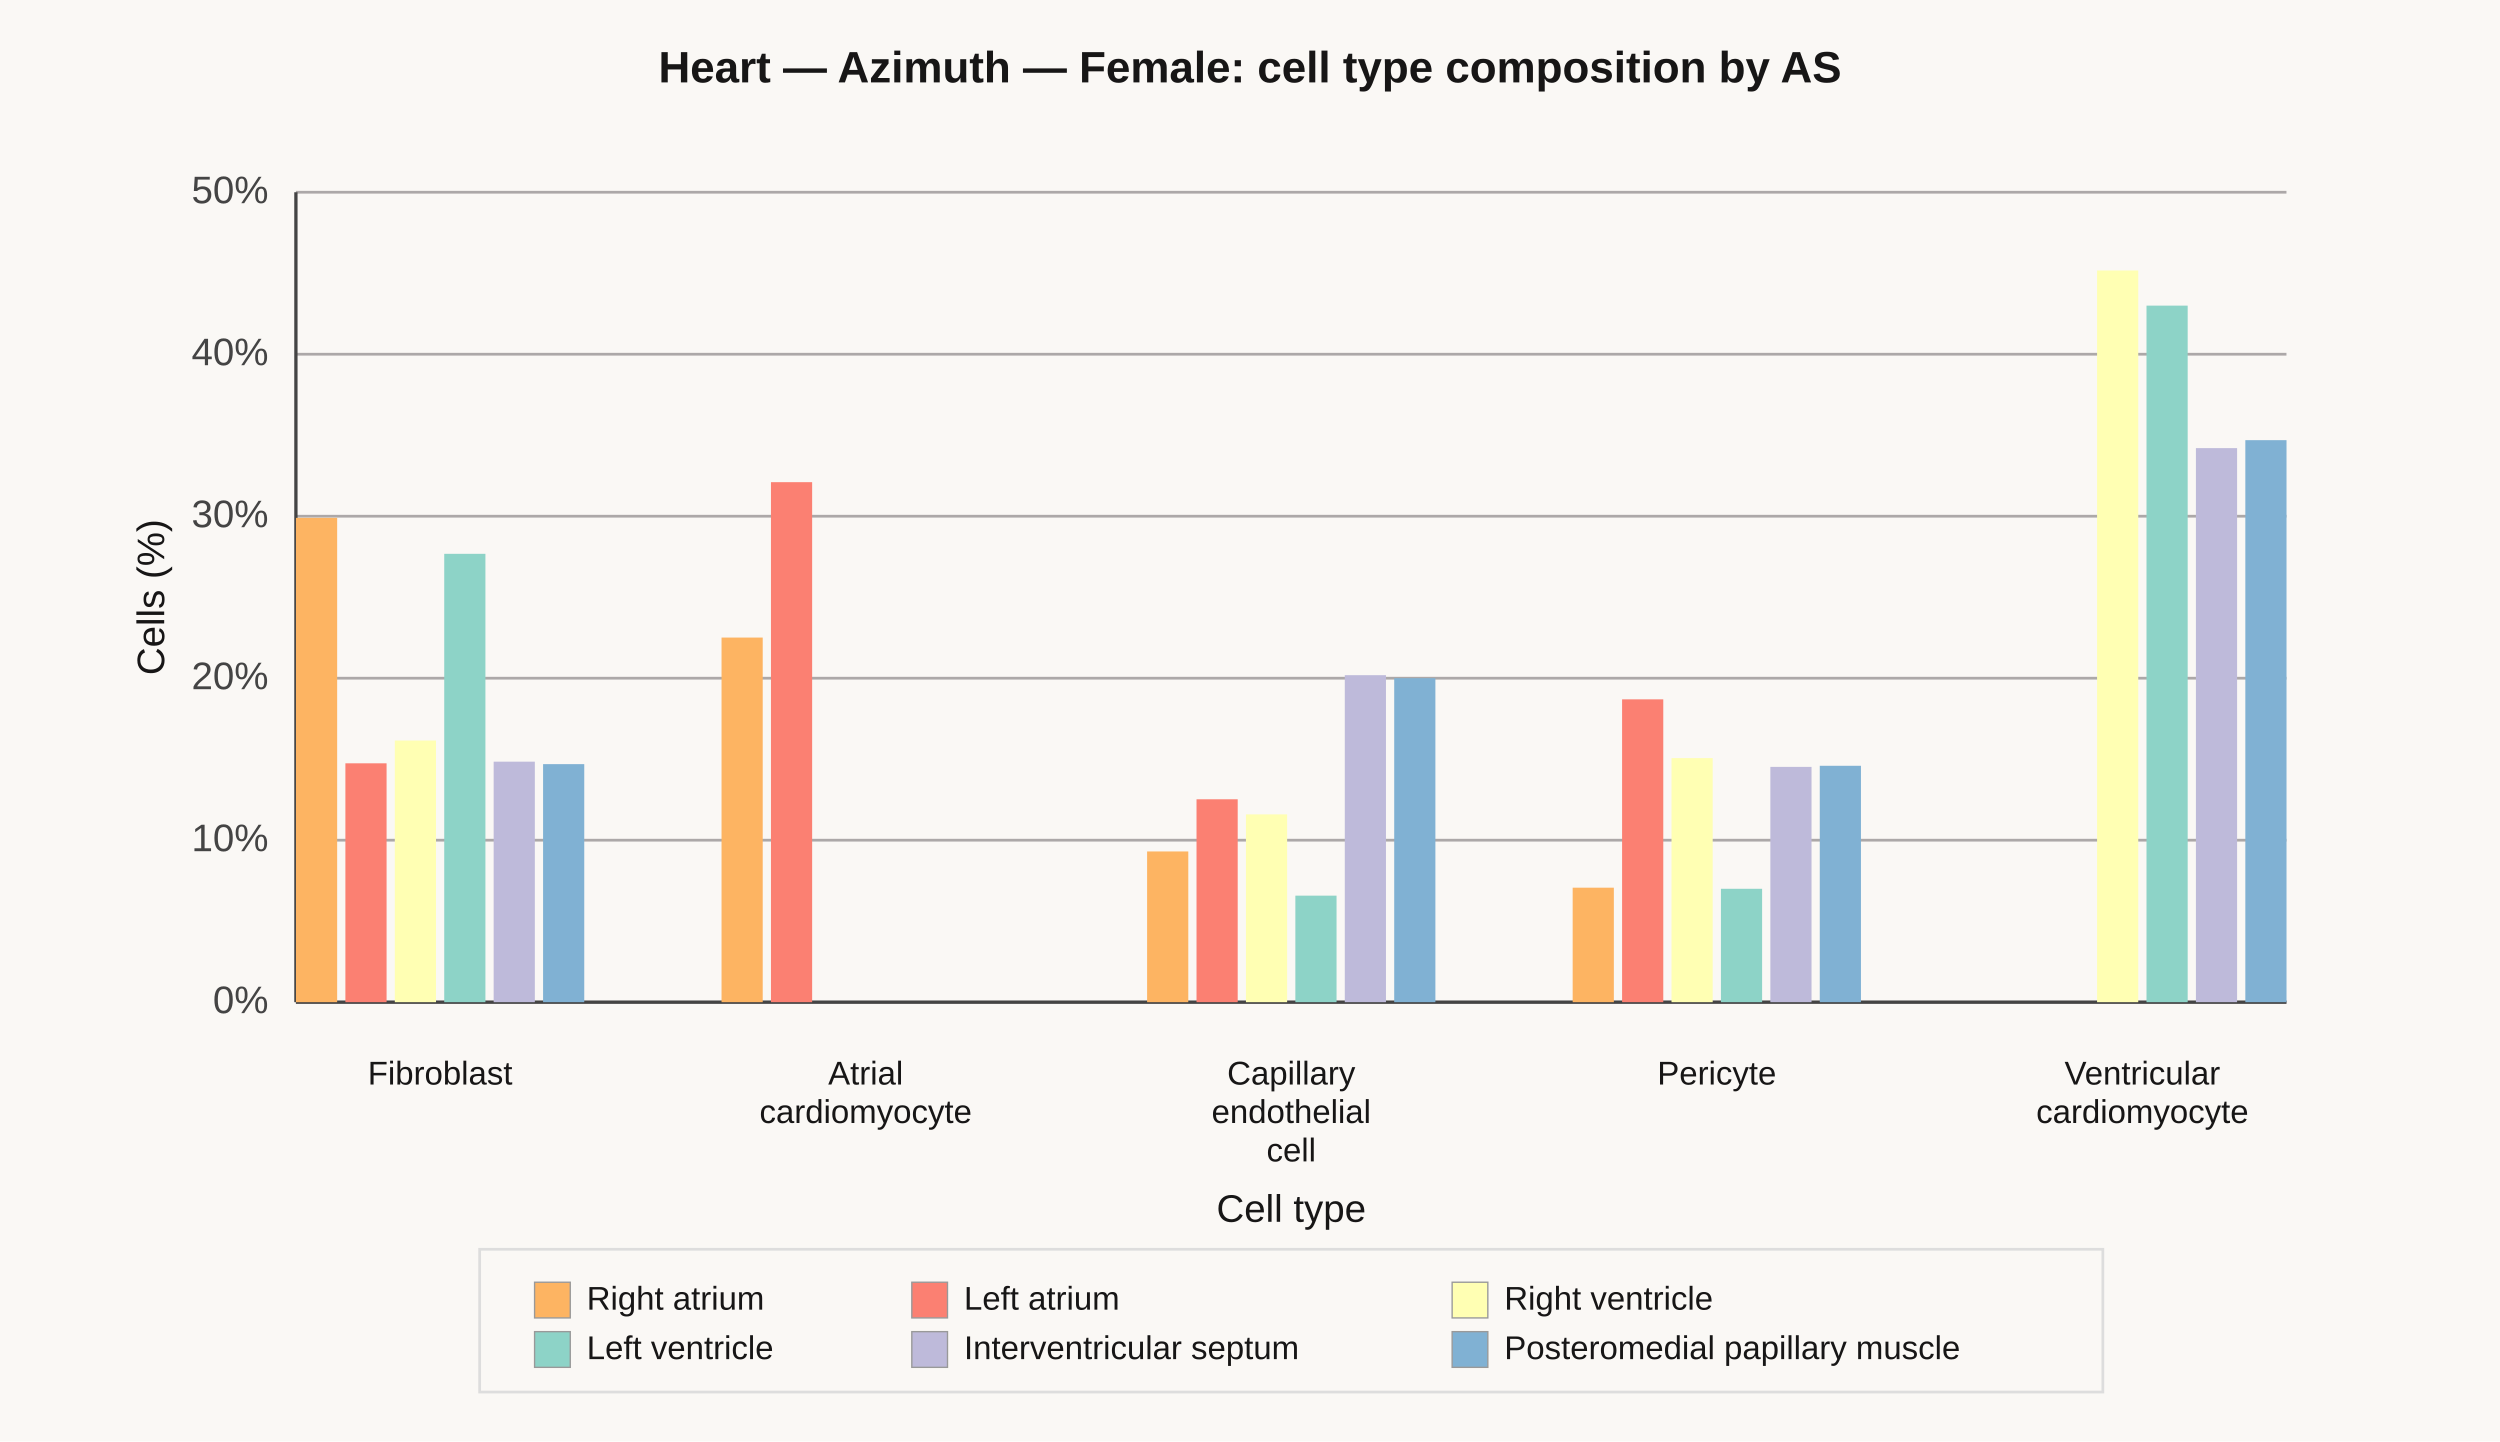
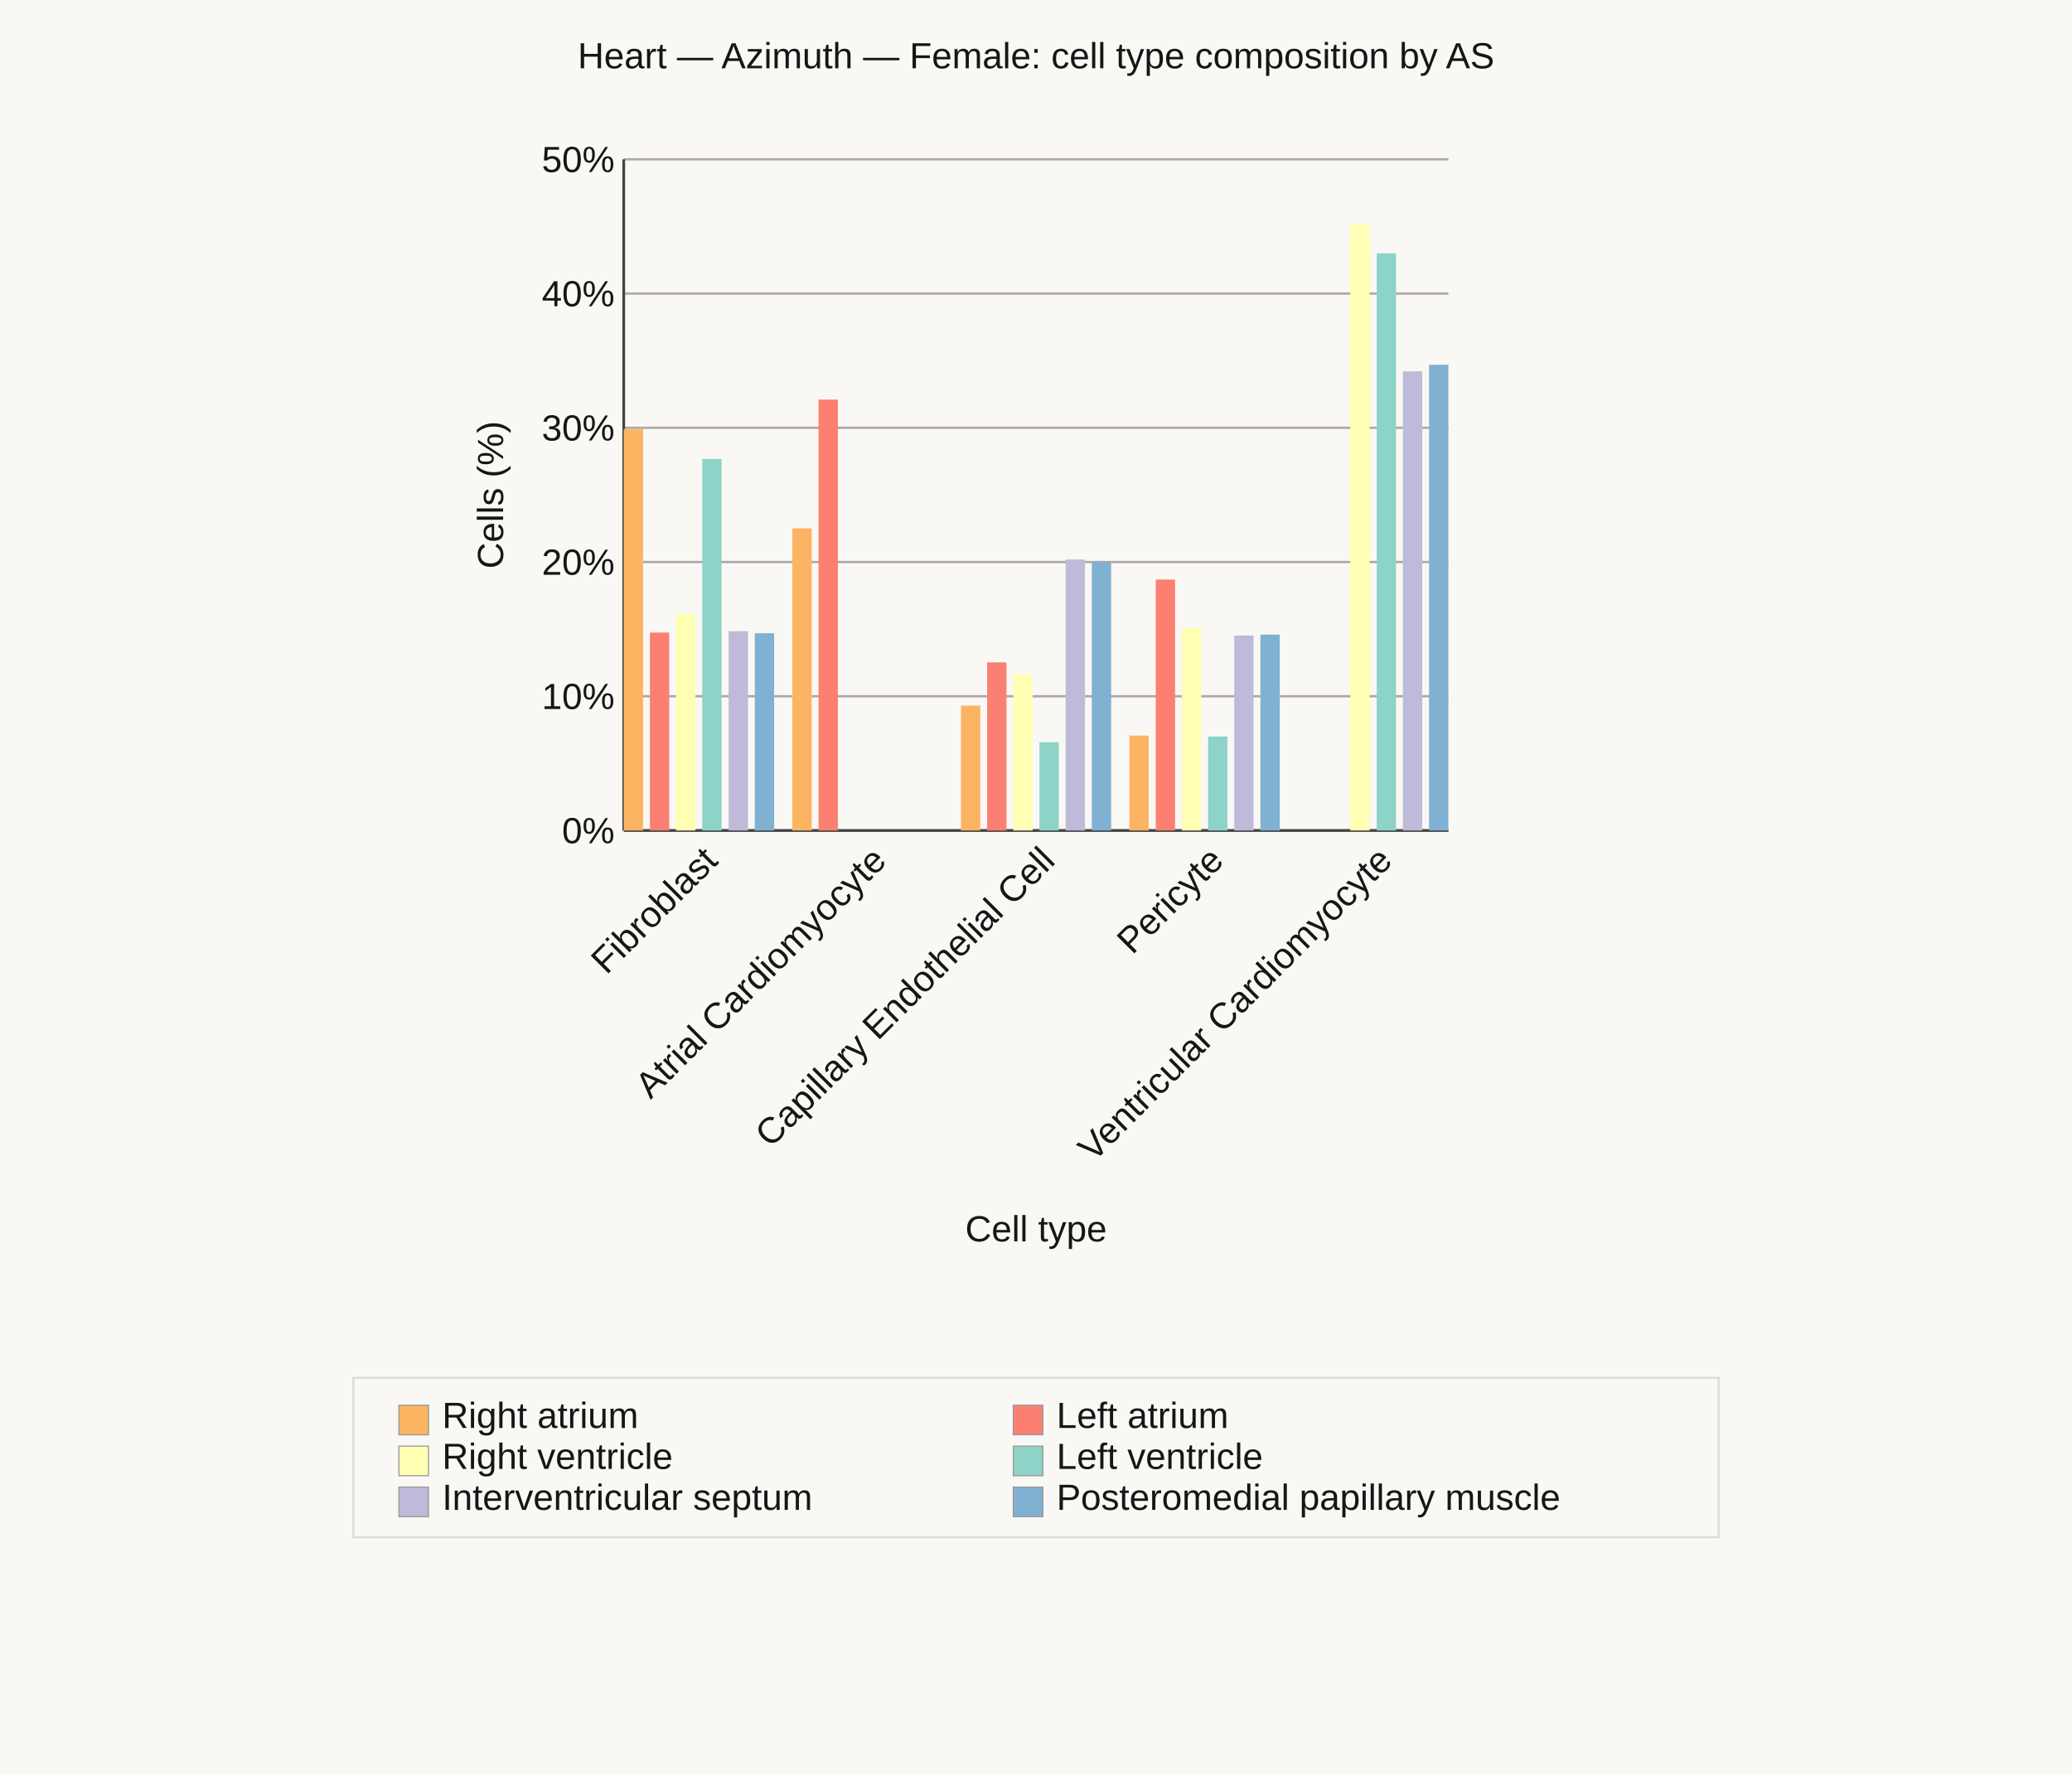
- <svg xmlns="http://www.w3.org/2000/svg" viewBox="0 0 910.554 525" width="3.035in" height="1.75in" font-family="Nunito, Arial, Helvetica, sans-serif">
-   <rect x="0" y="0" width="910.554" height="525" fill="#FAF8F5" />
-   <text x="455.277" y="30" font-size="16" font-weight="bold" fill="#171616" text-anchor="middle">Heart — Azimuth — Female: cell type composition by AS</text>
-   <line x1="107.777" y1="365.0" x2="832.777" y2="365.0" stroke="#ACA8A8" stroke-width="1" />
-   <text x="97.777" y="369.0" font-size="14" fill="#444444" text-anchor="end">0%</text>
-   <line x1="107.777" y1="306.0" x2="832.777" y2="306.0" stroke="#ACA8A8" stroke-width="1" />
-   <text x="97.777" y="310.0" font-size="14" fill="#444444" text-anchor="end">10%</text>
-   <line x1="107.777" y1="247.0" x2="832.777" y2="247.0" stroke="#ACA8A8" stroke-width="1" />
-   <text x="97.777" y="251.0" font-size="14" fill="#444444" text-anchor="end">20%</text>
-   <line x1="107.777" y1="188.0" x2="832.777" y2="188.0" stroke="#ACA8A8" stroke-width="1" />
-   <text x="97.777" y="192.0" font-size="14" fill="#444444" text-anchor="end">30%</text>
-   <line x1="107.777" y1="129.0" x2="832.777" y2="129.0" stroke="#ACA8A8" stroke-width="1" />
-   <text x="97.777" y="133.0" font-size="14" fill="#444444" text-anchor="end">40%</text>
-   <line x1="107.777" y1="70.0" x2="832.777" y2="70.0" stroke="#ACA8A8" stroke-width="1" />
-   <text x="97.777" y="74.0" font-size="14" fill="#444444" text-anchor="end">50%</text>
-   <text x="59.8" y="217.5" font-size="14" fill="#171616" transform="rotate(-90 59.8 217.5)" text-anchor="middle">Cells (%)</text>
-   <line x1="107.777" y1="70" x2="107.777" y2="365.0" stroke="#444444" stroke-width="1.2" />
-   <line x1="107.777" y1="365.0" x2="832.777" y2="365.0" stroke="#444444" stroke-width="1.2" />
-   <rect x="107.8" y="188.6" width="15" height="176.4" fill="#fdb462" />
-   <rect x="125.8" y="278.0" width="15" height="87.0" fill="#fb8072" />
-   <rect x="143.8" y="269.7" width="15" height="95.3" fill="#ffffb3" />
-   <rect x="161.8" y="201.7" width="15" height="163.3" fill="#8dd3c7" />
-   <rect x="179.8" y="277.4" width="15" height="87.6" fill="#bebada" />
-   <rect x="197.8" y="278.3" width="15" height="86.7" fill="#80b1d3" />
-   <text x="160.3" y="395.0" font-size="12" fill="#171616" text-anchor="middle">Fibroblast</text>
-   <rect x="262.8" y="232.2" width="15" height="132.8" fill="#fdb462" />
-   <rect x="280.8" y="175.6" width="15" height="189.4" fill="#fb8072" />
-   <text x="315.3" y="395.0" font-size="12" fill="#171616" text-anchor="middle">Atrial</text>
-   <text x="315.3" y="409.0" font-size="12" fill="#171616" text-anchor="middle">cardiomyocyte</text>
-   <rect x="417.8" y="310.1" width="15" height="54.9" fill="#fdb462" />
-   <rect x="435.8" y="291.1" width="15" height="73.9" fill="#fb8072" />
-   <rect x="453.8" y="296.6" width="15" height="68.4" fill="#ffffb3" />
-   <rect x="471.8" y="326.2" width="15" height="38.8" fill="#8dd3c7" />
-   <rect x="489.8" y="245.9" width="15" height="119.1" fill="#bebada" />
-   <rect x="507.8" y="247.0" width="15" height="118.0" fill="#80b1d3" />
-   <text x="470.3" y="395.0" font-size="12" fill="#171616" text-anchor="middle">Capillary</text>
-   <text x="470.3" y="409.0" font-size="12" fill="#171616" text-anchor="middle">endothelial</text>
-   <text x="470.3" y="423.0" font-size="12" fill="#171616" text-anchor="middle">cell</text>
-   <rect x="572.8" y="323.3" width="15" height="41.7" fill="#fdb462" />
-   <rect x="590.8" y="254.7" width="15" height="110.3" fill="#fb8072" />
-   <rect x="608.8" y="276.1" width="15" height="88.9" fill="#ffffb3" />
-   <rect x="626.8" y="323.7" width="15" height="41.3" fill="#8dd3c7" />
-   <rect x="644.8" y="279.3" width="15" height="85.7" fill="#bebada" />
-   <rect x="662.8" y="278.9" width="15" height="86.1" fill="#80b1d3" />
-   <text x="625.3" y="395.0" font-size="12" fill="#171616" text-anchor="middle">Pericyte</text>
-   <rect x="763.8" y="98.5" width="15" height="266.5" fill="#ffffb3" />
-   <rect x="781.8" y="111.3" width="15" height="253.7" fill="#8dd3c7" />
-   <rect x="799.8" y="163.2" width="15" height="201.8" fill="#bebada" />
-   <rect x="817.8" y="160.3" width="15" height="204.7" fill="#80b1d3" />
-   <text x="780.3" y="395.0" font-size="12" fill="#171616" text-anchor="middle">Ventricular</text>
-   <text x="780.3" y="409.0" font-size="12" fill="#171616" text-anchor="middle">cardiomyocyte</text>
-   <text x="470.3" y="445.0" font-size="14" fill="#171616" text-anchor="middle">Cell type</text>
-   <rect x="174.7" y="455.0" width="591.2" height="52" fill="#FAF8F5" stroke="#dddddd" stroke-width="1" />
-   <rect x="194.7" y="467.0" width="13" height="13" fill="#fdb462" stroke="#999999" stroke-width="0.5" />
-   <text x="213.7" y="477.0" font-size="12" fill="#171616" text-anchor="start">Right atrium</text>
-   <rect x="332.1" y="467.0" width="13" height="13" fill="#fb8072" stroke="#999999" stroke-width="0.5" />
-   <text x="351.1" y="477.0" font-size="12" fill="#171616" text-anchor="start">Left atrium</text>
-   <rect x="528.9" y="467.0" width="13" height="13" fill="#ffffb3" stroke="#999999" stroke-width="0.5" />
-   <text x="547.9" y="477.0" font-size="12" fill="#171616" text-anchor="start">Right ventricle</text>
-   <rect x="194.7" y="485.0" width="13" height="13" fill="#8dd3c7" stroke="#999999" stroke-width="0.5" />
-   <text x="213.7" y="495.0" font-size="12" fill="#171616" text-anchor="start">Left ventricle</text>
-   <rect x="332.1" y="485.0" width="13" height="13" fill="#bebada" stroke="#999999" stroke-width="0.5" />
-   <text x="351.1" y="495.0" font-size="12" fill="#171616" text-anchor="start">Interventricular septum</text>
-   <rect x="528.9" y="485.0" width="13" height="13" fill="#80b1d3" stroke="#999999" stroke-width="0.5" />
-   <text x="547.9" y="495.0" font-size="12" fill="#171616" text-anchor="start">Posteromedial papillary muscle</text>
+ <svg xmlns="http://www.w3.org/2000/svg" viewBox="0 0 910.554 780" width="3.035in" height="2.6in" font-family="BentonSans-Book, 'BentonSans Book', 'Benton Sans', Arial, Helvetica, sans-serif">
+   <rect x="0" y="0" width="910.554" height="780" fill="#FAF8F5" />
+   <text x="455.3" y="30" font-size="16.00" font-family="BentonSans-Bold, 'BentonSans Bold', 'Benton Sans', Arial, Helvetica, sans-serif" fill="#171616" text-anchor="middle">Heart — Azimuth — Female: cell type composition by AS</text>
+   <line x1="274.1" y1="365.0" x2="636.5" y2="365.0" stroke="#ACA8A8" stroke-width="1" />
+   <text x="270.1" y="370.6" font-size="16.00" fill="#171616" text-anchor="end">0%</text>
+   <line x1="274.1" y1="306.0" x2="636.5" y2="306.0" stroke="#ACA8A8" stroke-width="1" />
+   <text x="270.1" y="311.6" font-size="16.00" fill="#171616" text-anchor="end">10%</text>
+   <line x1="274.1" y1="247.0" x2="636.5" y2="247.0" stroke="#ACA8A8" stroke-width="1" />
+   <text x="270.1" y="252.6" font-size="16.00" fill="#171616" text-anchor="end">20%</text>
+   <line x1="274.1" y1="188.0" x2="636.5" y2="188.0" stroke="#ACA8A8" stroke-width="1" />
+   <text x="270.1" y="193.6" font-size="16.00" fill="#171616" text-anchor="end">30%</text>
+   <line x1="274.1" y1="129.0" x2="636.5" y2="129.0" stroke="#ACA8A8" stroke-width="1" />
+   <text x="270.1" y="134.6" font-size="16.00" fill="#171616" text-anchor="end">40%</text>
+   <line x1="274.1" y1="70.0" x2="636.5" y2="70.0" stroke="#ACA8A8" stroke-width="1" />
+   <text x="270.1" y="75.6" font-size="16.00" fill="#171616" text-anchor="end">50%</text>
+   <text x="221.1" y="217.5" font-size="16.00" fill="#171616" text-anchor="middle" transform="rotate(-90 221.1 217.5)">Cells (%)</text>
+   <line x1="274.1" y1="70.0" x2="274.1" y2="365.0" stroke="#444444" stroke-width="1.2" />
+   <line x1="274.1" y1="365.0" x2="636.5" y2="365.0" stroke="#444444" stroke-width="1.2" />
+   <rect x="274.1" y="188.6" width="8.5" height="176.4" fill="#fdb462" />
+   <rect x="285.6" y="278.0" width="8.5" height="87.0" fill="#fb8072" />
+   <rect x="297.1" y="269.7" width="8.5" height="95.3" fill="#ffffb3" />
+   <rect x="308.6" y="201.7" width="8.5" height="163.3" fill="#8dd3c7" />
+   <rect x="320.2" y="277.4" width="8.5" height="87.6" fill="#bebada" />
+   <rect x="331.7" y="278.3" width="8.5" height="86.7" fill="#80b1d3" />
+   <g transform="translate(307.1 370.0) rotate(-45)">
+     <text x="0" y="12.8" font-size="16.00" fill="#171616" text-anchor="end">Fibroblast</text>
+   </g>
+   <rect x="348.2" y="232.2" width="8.5" height="132.8" fill="#fdb462" />
+   <rect x="359.7" y="175.6" width="8.5" height="189.4" fill="#fb8072" />
+   <g transform="translate(381.2 370.0) rotate(-45)">
+     <text x="0" y="12.8" font-size="16.00" fill="#171616" text-anchor="end">Atrial Cardiomyocyte</text>
+   </g>
+   <rect x="422.3" y="310.1" width="8.5" height="54.9" fill="#fdb462" />
+   <rect x="433.8" y="291.1" width="8.5" height="73.9" fill="#fb8072" />
+   <rect x="445.3" y="296.6" width="8.5" height="68.4" fill="#ffffb3" />
+   <rect x="456.8" y="326.2" width="8.5" height="38.8" fill="#8dd3c7" />
+   <rect x="468.3" y="245.9" width="8.5" height="119.1" fill="#bebada" />
+   <rect x="479.8" y="247.0" width="8.5" height="118.0" fill="#80b1d3" />
+   <g transform="translate(455.3 370.0) rotate(-45)">
+     <text x="0" y="12.8" font-size="16.00" fill="#171616" text-anchor="end">Capillary Endothelial Cell</text>
+   </g>
+   <rect x="496.3" y="323.3" width="8.5" height="41.7" fill="#fdb462" />
+   <rect x="507.9" y="254.7" width="8.5" height="110.3" fill="#fb8072" />
+   <rect x="519.4" y="276.1" width="8.5" height="88.9" fill="#ffffb3" />
+   <rect x="530.9" y="323.7" width="8.5" height="41.3" fill="#8dd3c7" />
+   <rect x="542.4" y="279.3" width="8.5" height="85.7" fill="#bebada" />
+   <rect x="553.9" y="278.9" width="8.5" height="86.1" fill="#80b1d3" />
+   <g transform="translate(529.4 370.0) rotate(-45)">
+     <text x="0" y="12.8" font-size="16.00" fill="#171616" text-anchor="end">Pericyte</text>
+   </g>
+   <rect x="593.4" y="98.5" width="8.5" height="266.5" fill="#ffffb3" />
+   <rect x="605.0" y="111.3" width="8.5" height="253.7" fill="#8dd3c7" />
+   <rect x="616.5" y="163.2" width="8.5" height="201.8" fill="#bebada" />
+   <rect x="628.0" y="160.3" width="8.5" height="204.7" fill="#80b1d3" />
+   <g transform="translate(603.5 370.0) rotate(-45)">
+     <text x="0" y="12.8" font-size="16.00" fill="#171616" text-anchor="end">Ventricular Cardiomyocyte</text>
+   </g>
+   <text x="455.3" y="545.6" font-size="16.00" fill="#171616" text-anchor="middle">Cell type</text>
+   <rect x="155.3" y="605.6" width="600.0" height="70" fill="#FAF8F5" stroke="#dddddd" stroke-width="1" />
+   <rect x="175.3" y="617.6" width="13" height="13" fill="#fdb462" stroke="#999999" stroke-width="0.5" />
+   <text x="194.3" y="627.6" font-size="16.00" fill="#171616" text-anchor="start">Right atrium</text>
+   <rect x="445.3" y="617.6" width="13" height="13" fill="#fb8072" stroke="#999999" stroke-width="0.5" />
+   <text x="464.3" y="627.6" font-size="16.00" fill="#171616" text-anchor="start">Left atrium</text>
+   <rect x="175.3" y="635.6" width="13" height="13" fill="#ffffb3" stroke="#999999" stroke-width="0.5" />
+   <text x="194.3" y="645.6" font-size="16.00" fill="#171616" text-anchor="start">Right ventricle</text>
+   <rect x="445.3" y="635.6" width="13" height="13" fill="#8dd3c7" stroke="#999999" stroke-width="0.5" />
+   <text x="464.3" y="645.6" font-size="16.00" fill="#171616" text-anchor="start">Left ventricle</text>
+   <rect x="175.3" y="653.6" width="13" height="13" fill="#bebada" stroke="#999999" stroke-width="0.5" />
+   <text x="194.3" y="663.6" font-size="16.00" fill="#171616" text-anchor="start">Interventricular septum</text>
+   <rect x="445.3" y="653.6" width="13" height="13" fill="#80b1d3" stroke="#999999" stroke-width="0.5" />
+   <text x="464.3" y="663.6" font-size="16.00" fill="#171616" text-anchor="start">Posteromedial papillary muscle</text>
</svg>
